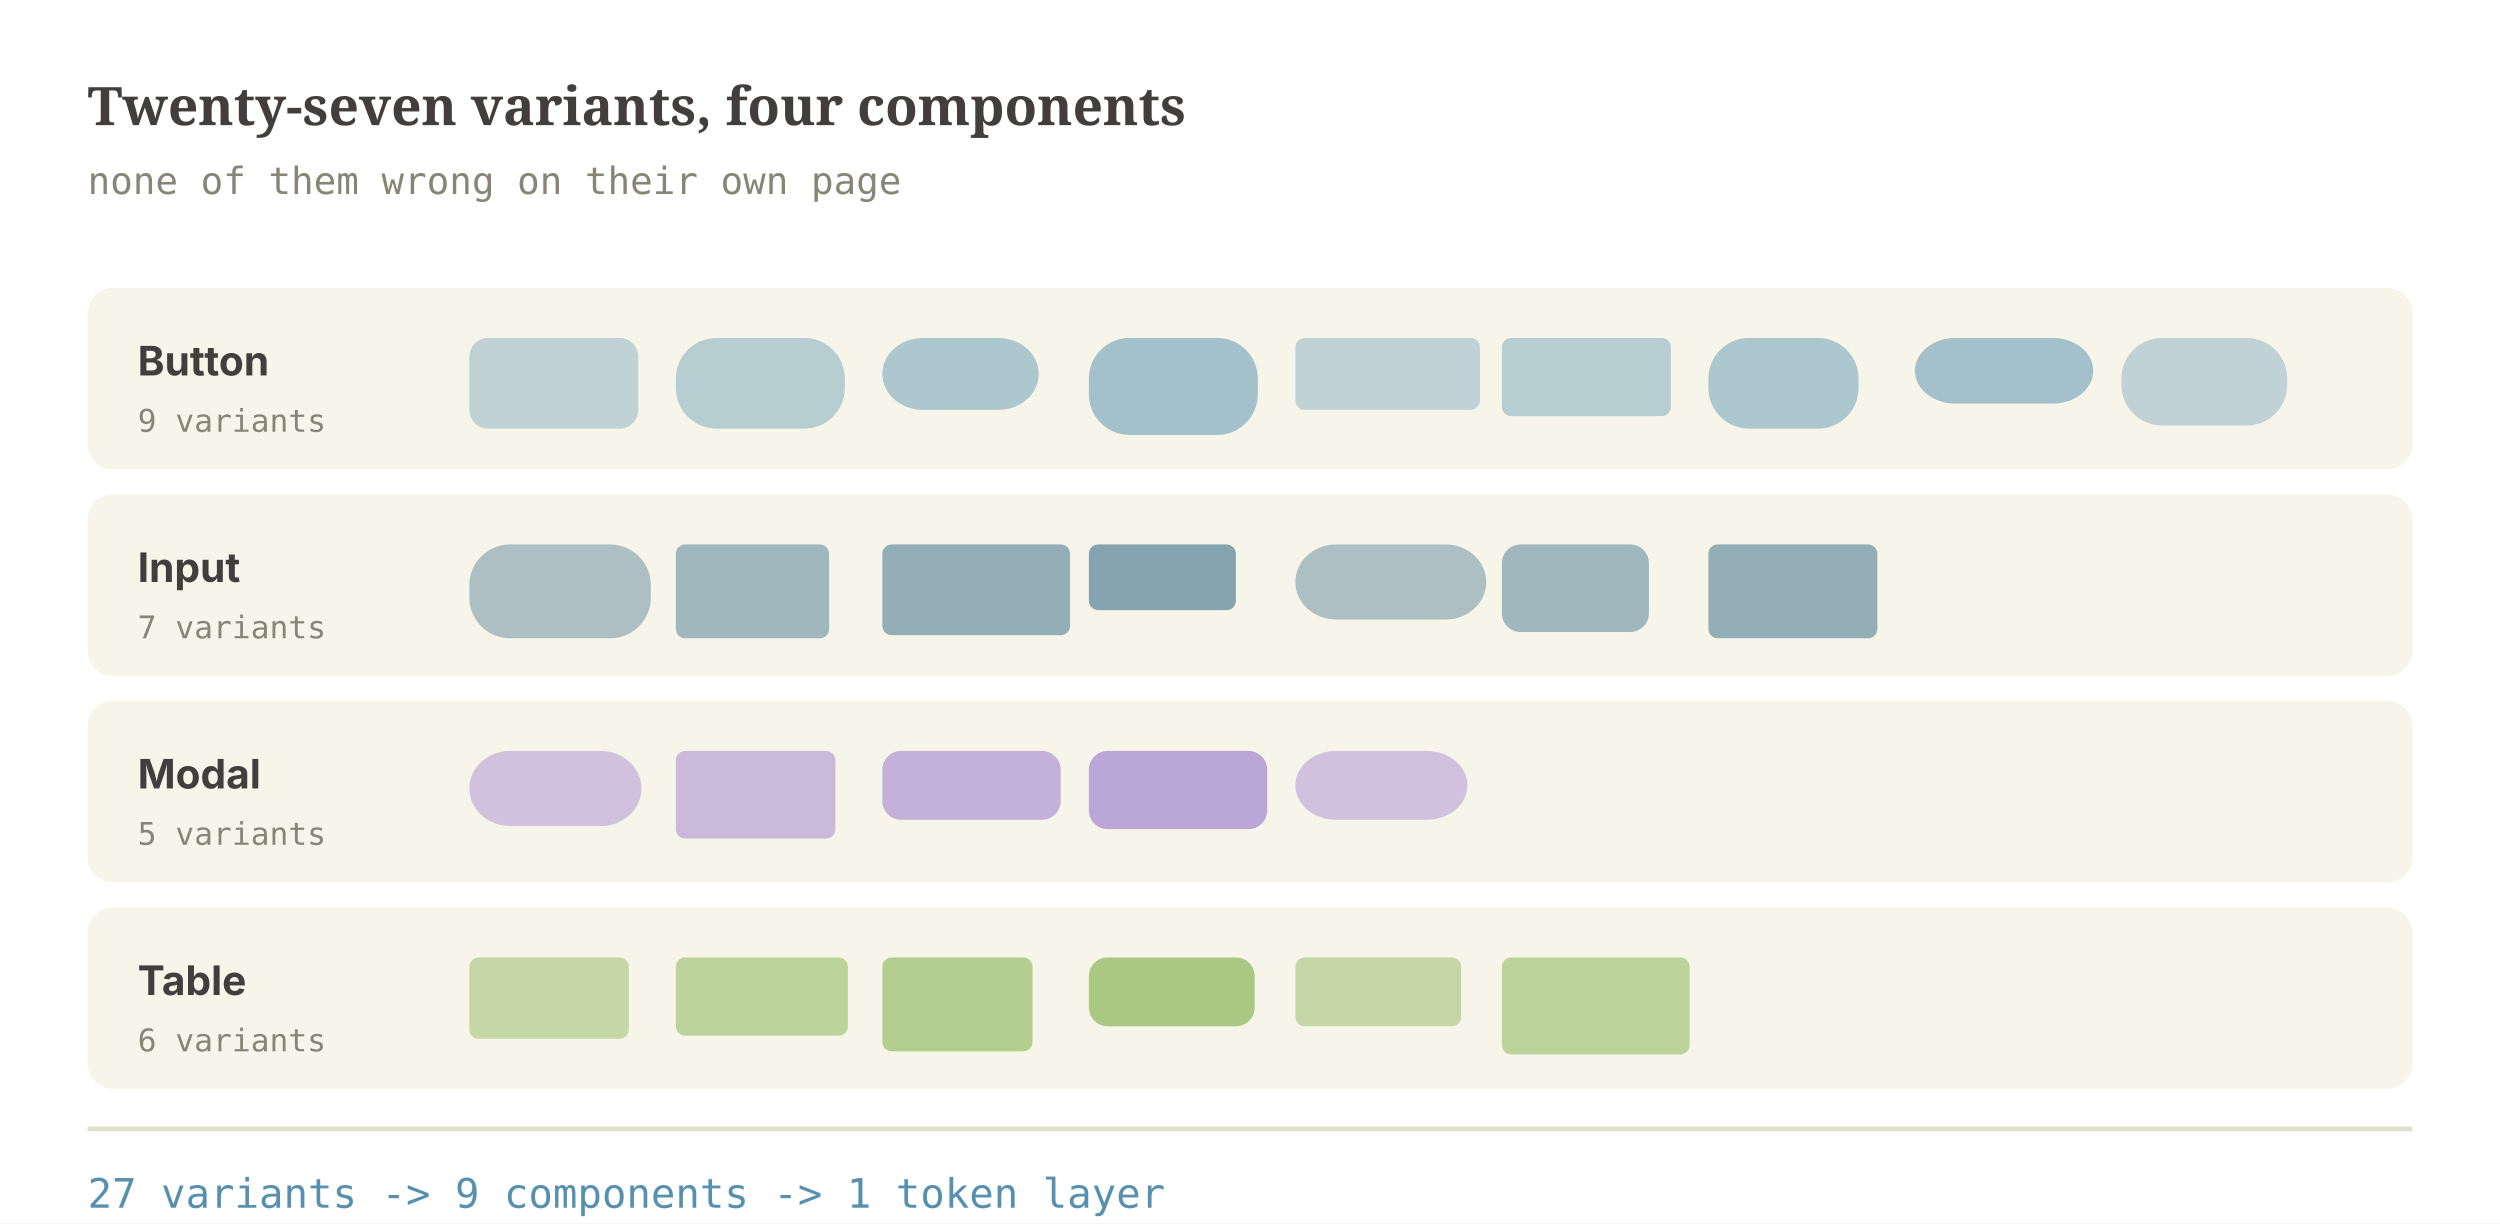
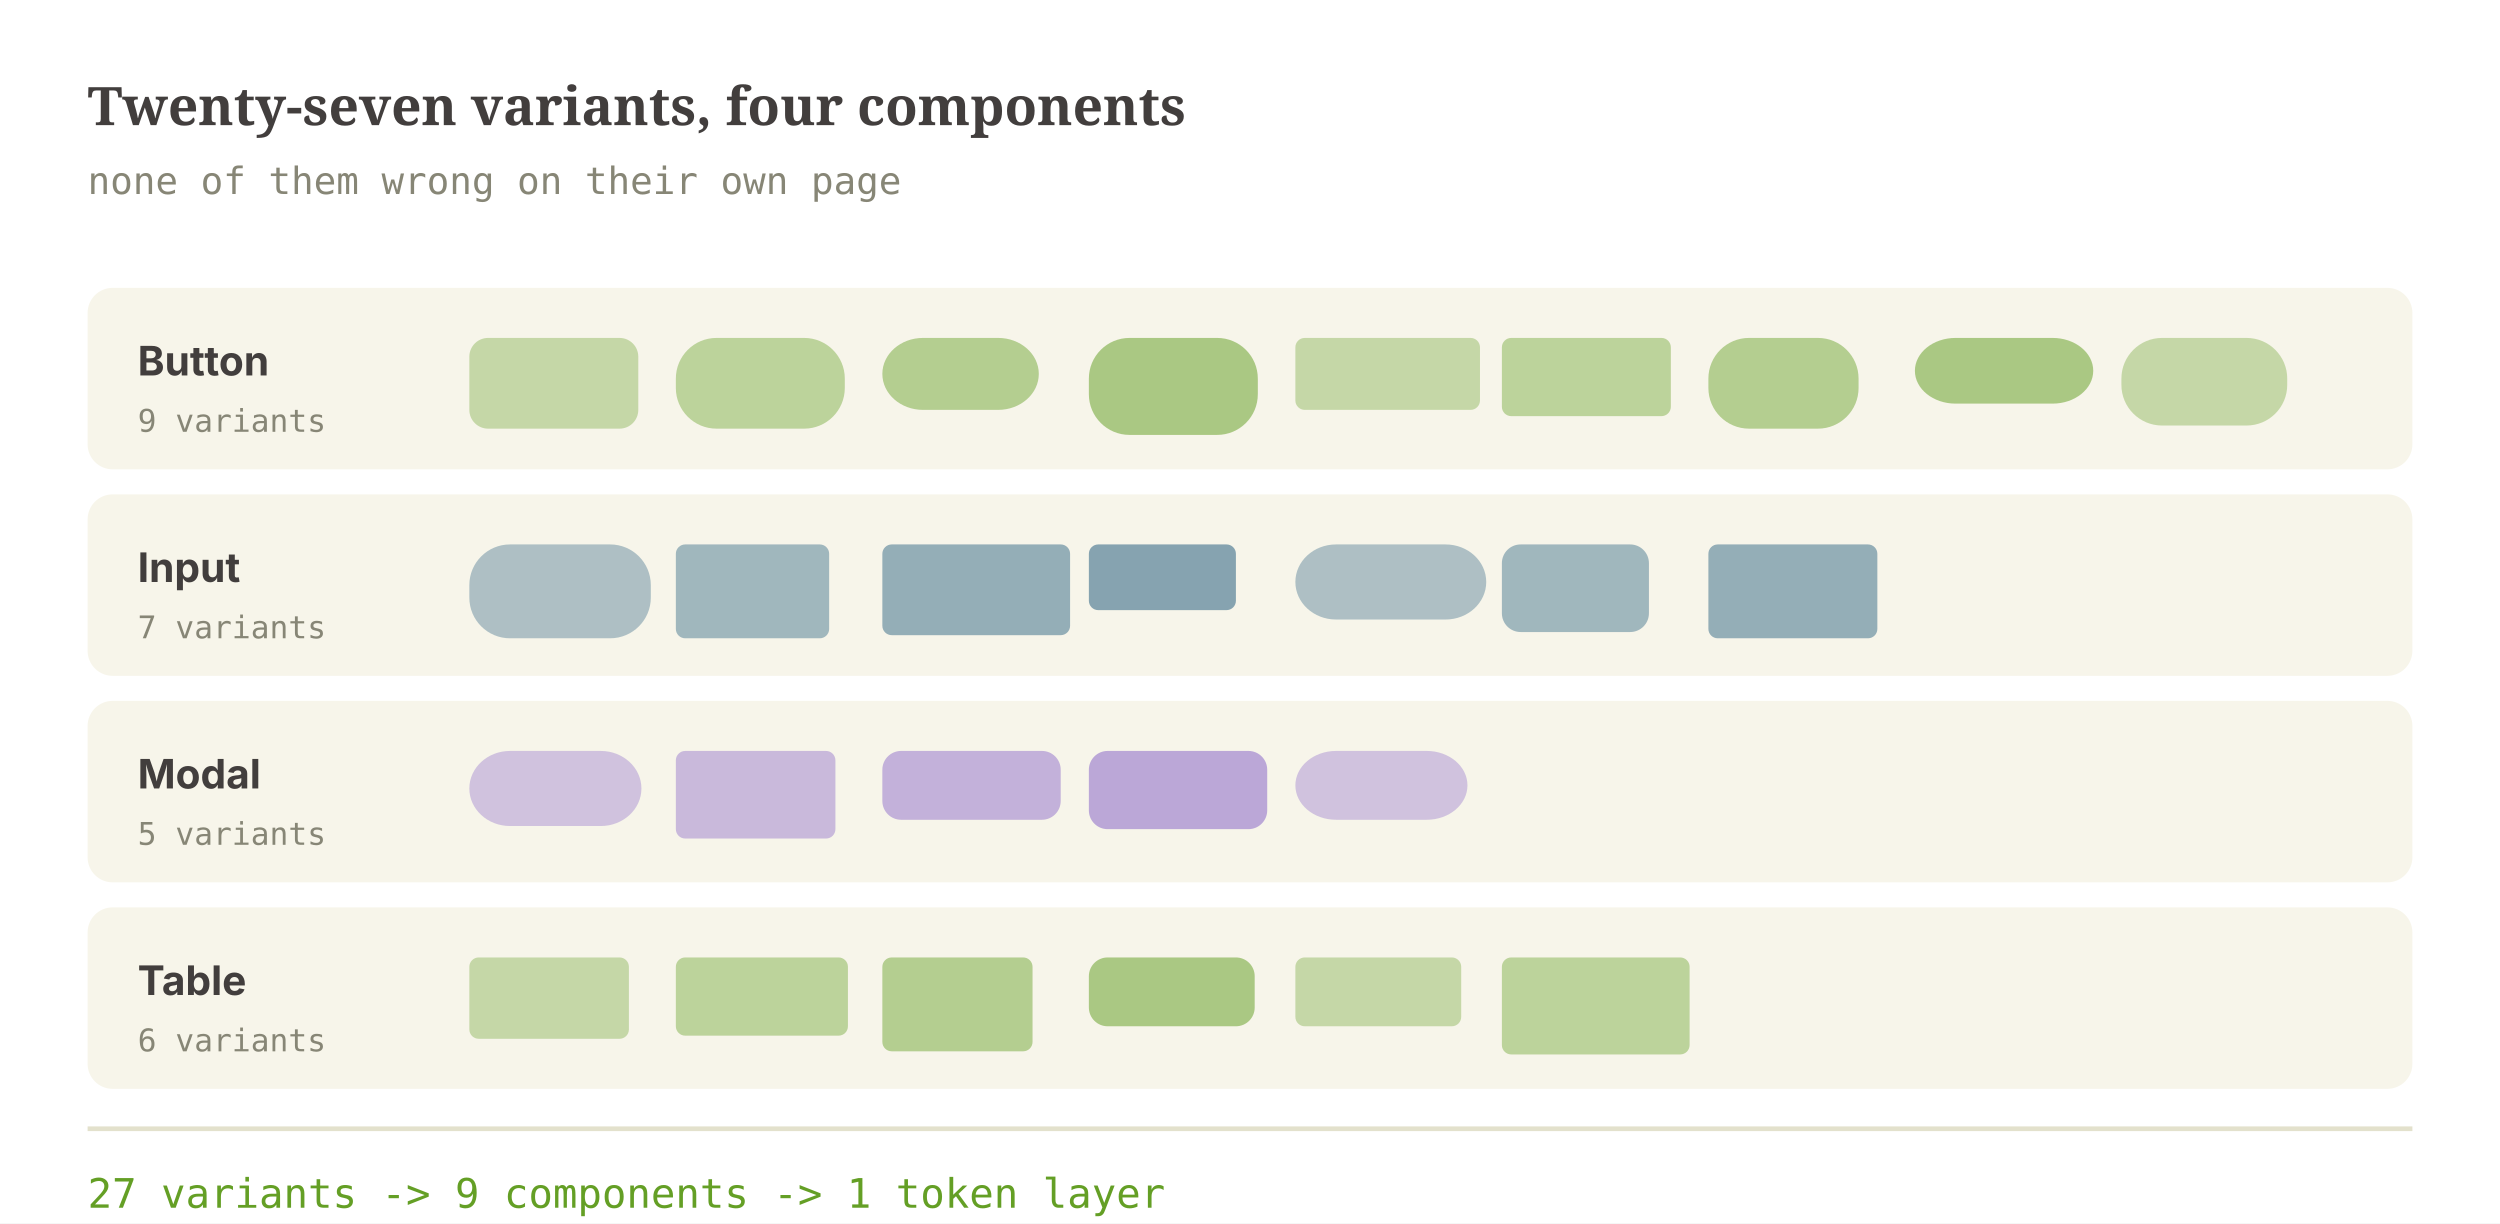
<svg xmlns="http://www.w3.org/2000/svg" width="799" height="391" viewBox="0 0 799 391" fill="none">
  <style>.v{animation:vv 8s ease-in-out infinite}@keyframes vv{0%,34%{opacity:.55}46%,90%{opacity:0}100%{opacity:.55}}.u{opacity:0;animation:uu 8s ease-in-out infinite}@keyframes uu{0%,34%{opacity:0}46%,90%{opacity:.9}100%{opacity:0}}@media (prefers-reduced-motion:reduce){*{animation:none!important}}</style>
  <rect width="799" height="391" fill="#FFFFFF" />
  <text x="28.0" y="40.0" font-family="'Mackinac','Fraunces',Georgia,serif" font-size="17" font-weight="600" fill="#423E3D" text-anchor="start">Twenty-seven variants, four components</text>
  <text x="28.0" y="62.0" font-family="'ApercuMono','JetBrains Mono',ui-monospace,monospace" font-size="12" font-weight="400" fill="#878676" text-anchor="start">none of them wrong on their own page</text>
  <rect x="28.0" y="92.0" width="743.0" height="58.0" rx="8.0" fill="#F7F5EA" />
  <text x="44.0" y="120.0" font-family="'Diatype','Inter',system-ui,sans-serif" font-size="13" font-weight="700" fill="#423E3D" text-anchor="start">Button</text>
  <text x="44.0" y="138.0" font-family="'ApercuMono','JetBrains Mono',ui-monospace,monospace" font-size="10" font-weight="400" fill="#878676" text-anchor="start">9 variants</text>
-   <rect x="150.0" y="108.0" width="54.0" height="29.0" rx="6.0" fill="#5690AE" opacity="0.34" class="v v0" style="animation-delay:0.00s" />
-   <rect x="150.0" y="108.0" width="54.0" height="26.0" rx="6.0" fill="#5690AE" opacity="0.90" class="u u0" style="animation-delay:0.00s" />
-   <rect x="216.0" y="108.0" width="54.0" height="29.0" rx="13.0" fill="#5690AE" opacity="0.40" class="v v0" style="animation-delay:0.04s" />
-   <rect x="216.0" y="108.0" width="54.0" height="26.0" rx="6.0" fill="#5690AE" opacity="0.90" class="u u0" style="animation-delay:0.04s" />
-   <rect x="282.0" y="108.0" width="50.0" height="23.0" rx="13.0" fill="#5690AE" opacity="0.46" class="v v0" style="animation-delay:0.08s" />
-   <rect x="282.0" y="108.0" width="54.0" height="26.0" rx="6.0" fill="#5690AE" opacity="0.90" class="u u0" style="animation-delay:0.08s" />
-   <rect x="348.0" y="108.0" width="54.0" height="31.0" rx="13.0" fill="#5690AE" opacity="0.52" class="v v0" style="animation-delay:0.12s" />
-   <rect x="348.0" y="108.0" width="54.0" height="26.0" rx="6.0" fill="#5690AE" opacity="0.90" class="u u0" style="animation-delay:0.12s" />
-   <rect x="414.0" y="108.0" width="59.0" height="23.0" rx="3.0" fill="#5690AE" opacity="0.34" class="v v0" style="animation-delay:0.16s" />
-   <rect x="414.0" y="108.0" width="54.0" height="26.0" rx="6.0" fill="#5690AE" opacity="0.90" class="u u0" style="animation-delay:0.16s" />
-   <rect x="480.0" y="108.0" width="54.0" height="25.0" rx="3.0" fill="#5690AE" opacity="0.40" class="v v0" style="animation-delay:0.20s" />
-   <rect x="480.0" y="108.0" width="54.0" height="26.0" rx="6.0" fill="#5690AE" opacity="0.90" class="u u0" style="animation-delay:0.20s" />
-   <rect x="546.0" y="108.0" width="48.0" height="29.0" rx="13.0" fill="#5690AE" opacity="0.46" class="v v0" style="animation-delay:0.24s" />
-   <rect x="546.0" y="108.0" width="54.0" height="26.0" rx="6.0" fill="#5690AE" opacity="0.90" class="u u0" style="animation-delay:0.24s" />
-   <rect x="612.0" y="108.0" width="57.0" height="21.0" rx="13.0" fill="#5690AE" opacity="0.52" class="v v0" style="animation-delay:0.28s" />
-   <rect x="612.0" y="108.0" width="54.0" height="26.0" rx="6.0" fill="#5690AE" opacity="0.90" class="u u0" style="animation-delay:0.28s" />
-   <rect x="678.0" y="108.0" width="53.0" height="28.0" rx="13.0" fill="#5690AE" opacity="0.34" class="v v0" style="animation-delay:0.32s" />
-   <rect x="678.0" y="108.0" width="54.0" height="26.0" rx="6.0" fill="#5690AE" opacity="0.90" class="u u0" style="animation-delay:0.32s" />
+   <rect x="150.0" y="108.0" width="54.0" height="29.0" rx="6.0" fill="#649F25" opacity="0.34" class="v v0" style="animation-delay:0.00s" />
+   <rect x="150.0" y="108.0" width="54.0" height="26.0" rx="6.0" fill="#649F25" opacity="0.90" class="u u0" style="animation-delay:0.00s" />
+   <rect x="216.0" y="108.0" width="54.0" height="29.0" rx="13.0" fill="#649F25" opacity="0.40" class="v v0" style="animation-delay:0.04s" />
+   <rect x="216.0" y="108.0" width="54.0" height="26.0" rx="6.0" fill="#649F25" opacity="0.90" class="u u0" style="animation-delay:0.04s" />
+   <rect x="282.0" y="108.0" width="50.0" height="23.0" rx="13.0" fill="#649F25" opacity="0.46" class="v v0" style="animation-delay:0.08s" />
+   <rect x="282.0" y="108.0" width="54.0" height="26.0" rx="6.0" fill="#649F25" opacity="0.90" class="u u0" style="animation-delay:0.08s" />
+   <rect x="348.0" y="108.0" width="54.0" height="31.0" rx="13.0" fill="#649F25" opacity="0.52" class="v v0" style="animation-delay:0.12s" />
+   <rect x="348.0" y="108.0" width="54.0" height="26.0" rx="6.0" fill="#649F25" opacity="0.90" class="u u0" style="animation-delay:0.12s" />
+   <rect x="414.0" y="108.0" width="59.0" height="23.0" rx="3.0" fill="#649F25" opacity="0.34" class="v v0" style="animation-delay:0.16s" />
+   <rect x="414.0" y="108.0" width="54.0" height="26.0" rx="6.0" fill="#649F25" opacity="0.90" class="u u0" style="animation-delay:0.16s" />
+   <rect x="480.0" y="108.0" width="54.0" height="25.0" rx="3.0" fill="#649F25" opacity="0.40" class="v v0" style="animation-delay:0.20s" />
+   <rect x="480.0" y="108.0" width="54.0" height="26.0" rx="6.0" fill="#649F25" opacity="0.90" class="u u0" style="animation-delay:0.20s" />
+   <rect x="546.0" y="108.0" width="48.0" height="29.0" rx="13.0" fill="#649F25" opacity="0.46" class="v v0" style="animation-delay:0.24s" />
+   <rect x="546.0" y="108.0" width="54.0" height="26.0" rx="6.0" fill="#649F25" opacity="0.90" class="u u0" style="animation-delay:0.24s" />
+   <rect x="612.0" y="108.0" width="57.0" height="21.0" rx="13.0" fill="#649F25" opacity="0.52" class="v v0" style="animation-delay:0.28s" />
+   <rect x="612.0" y="108.0" width="54.0" height="26.0" rx="6.0" fill="#649F25" opacity="0.90" class="u u0" style="animation-delay:0.28s" />
+   <rect x="678.0" y="108.0" width="53.0" height="28.0" rx="13.0" fill="#649F25" opacity="0.34" class="v v0" style="animation-delay:0.32s" />
+   <rect x="678.0" y="108.0" width="54.0" height="26.0" rx="6.0" fill="#649F25" opacity="0.90" class="u u0" style="animation-delay:0.32s" />
  <rect x="28.0" y="158.0" width="743.0" height="58.0" rx="8.0" fill="#F7F5EA" />
  <text x="44.0" y="186.0" font-family="'Diatype','Inter',system-ui,sans-serif" font-size="13" font-weight="700" fill="#423E3D" text-anchor="start">Input</text>
  <text x="44.0" y="204.0" font-family="'ApercuMono','JetBrains Mono',ui-monospace,monospace" font-size="10" font-weight="400" fill="#878676" text-anchor="start">7 variants</text>
  <rect x="150.0" y="174.0" width="58.0" height="30.0" rx="13.0" fill="#1F597B" opacity="0.34" class="v v1" style="animation-delay:0.00s" />
  <rect x="150.0" y="174.0" width="54.0" height="26.0" rx="6.0" fill="#1F597B" opacity="0.90" class="u u1" style="animation-delay:0.00s" />
  <rect x="216.0" y="174.0" width="49.0" height="30.0" rx="3.0" fill="#1F597B" opacity="0.40" class="v v1" style="animation-delay:0.04s" />
  <rect x="216.0" y="174.0" width="54.0" height="26.0" rx="6.0" fill="#1F597B" opacity="0.90" class="u u1" style="animation-delay:0.04s" />
  <rect x="282.0" y="174.0" width="60.0" height="29.0" rx="3.0" fill="#1F597B" opacity="0.46" class="v v1" style="animation-delay:0.08s" />
  <rect x="282.0" y="174.0" width="54.0" height="26.0" rx="6.0" fill="#1F597B" opacity="0.90" class="u u1" style="animation-delay:0.08s" />
  <rect x="348.0" y="174.0" width="47.0" height="21.0" rx="3.0" fill="#1F597B" opacity="0.52" class="v v1" style="animation-delay:0.12s" />
  <rect x="348.0" y="174.0" width="54.0" height="26.0" rx="6.0" fill="#1F597B" opacity="0.90" class="u u1" style="animation-delay:0.12s" />
  <rect x="414.0" y="174.0" width="61.0" height="24.0" rx="13.0" fill="#1F597B" opacity="0.34" class="v v1" style="animation-delay:0.16s" />
  <rect x="414.0" y="174.0" width="54.0" height="26.0" rx="6.0" fill="#1F597B" opacity="0.90" class="u u1" style="animation-delay:0.16s" />
  <rect x="480.0" y="174.0" width="47.0" height="28.0" rx="6.0" fill="#1F597B" opacity="0.40" class="v v1" style="animation-delay:0.20s" />
  <rect x="480.0" y="174.0" width="54.0" height="26.0" rx="6.0" fill="#1F597B" opacity="0.90" class="u u1" style="animation-delay:0.20s" />
  <rect x="546.0" y="174.0" width="54.0" height="30.0" rx="3.0" fill="#1F597B" opacity="0.46" class="v v1" style="animation-delay:0.24s" />
  <rect x="546.0" y="174.0" width="54.0" height="26.0" rx="6.0" fill="#1F597B" opacity="0.90" class="u u1" style="animation-delay:0.24s" />
  <rect x="28.0" y="224.0" width="743.0" height="58.0" rx="8.0" fill="#F7F5EA" />
  <text x="44.0" y="252.0" font-family="'Diatype','Inter',system-ui,sans-serif" font-size="13" font-weight="700" fill="#423E3D" text-anchor="start">Modal</text>
  <text x="44.0" y="270.0" font-family="'ApercuMono','JetBrains Mono',ui-monospace,monospace" font-size="10" font-weight="400" fill="#878676" text-anchor="start">5 variants</text>
  <rect x="150.0" y="240.0" width="55.0" height="24.0" rx="13.0" fill="#8460C6" opacity="0.34" class="v v2" style="animation-delay:0.00s" />
  <rect x="150.0" y="240.0" width="54.0" height="26.0" rx="6.0" fill="#8460C6" opacity="0.90" class="u u2" style="animation-delay:0.00s" />
  <rect x="216.0" y="240.0" width="51.0" height="28.0" rx="3.0" fill="#8460C6" opacity="0.40" class="v v2" style="animation-delay:0.04s" />
  <rect x="216.0" y="240.0" width="54.0" height="26.0" rx="6.0" fill="#8460C6" opacity="0.90" class="u u2" style="animation-delay:0.04s" />
  <rect x="282.0" y="240.0" width="57.0" height="22.0" rx="6.0" fill="#8460C6" opacity="0.46" class="v v2" style="animation-delay:0.08s" />
  <rect x="282.0" y="240.0" width="54.0" height="26.0" rx="6.0" fill="#8460C6" opacity="0.90" class="u u2" style="animation-delay:0.08s" />
  <rect x="348.0" y="240.0" width="57.0" height="25.0" rx="6.0" fill="#8460C6" opacity="0.52" class="v v2" style="animation-delay:0.12s" />
  <rect x="348.0" y="240.0" width="54.0" height="26.0" rx="6.0" fill="#8460C6" opacity="0.90" class="u u2" style="animation-delay:0.12s" />
  <rect x="414.0" y="240.0" width="55.0" height="22.0" rx="13.0" fill="#8460C6" opacity="0.34" class="v v2" style="animation-delay:0.16s" />
  <rect x="414.0" y="240.0" width="54.0" height="26.0" rx="6.0" fill="#8460C6" opacity="0.90" class="u u2" style="animation-delay:0.16s" />
  <rect x="28.0" y="290.0" width="743.0" height="58.0" rx="8.0" fill="#F7F5EA" />
  <text x="44.0" y="318.0" font-family="'Diatype','Inter',system-ui,sans-serif" font-size="13" font-weight="700" fill="#423E3D" text-anchor="start">Table</text>
  <text x="44.0" y="336.0" font-family="'ApercuMono','JetBrains Mono',ui-monospace,monospace" font-size="10" font-weight="400" fill="#878676" text-anchor="start">6 variants</text>
  <rect x="150.0" y="306.0" width="51.0" height="26.0" rx="3.0" fill="#649F25" opacity="0.34" class="v v3" style="animation-delay:0.00s" />
  <rect x="150.0" y="306.0" width="54.0" height="26.0" rx="6.0" fill="#649F25" opacity="0.90" class="u u3" style="animation-delay:0.00s" />
  <rect x="216.0" y="306.0" width="55.0" height="25.0" rx="3.0" fill="#649F25" opacity="0.40" class="v v3" style="animation-delay:0.04s" />
  <rect x="216.0" y="306.0" width="54.0" height="26.0" rx="6.0" fill="#649F25" opacity="0.90" class="u u3" style="animation-delay:0.04s" />
  <rect x="282.0" y="306.0" width="48.0" height="30.0" rx="3.0" fill="#649F25" opacity="0.46" class="v v3" style="animation-delay:0.08s" />
  <rect x="282.0" y="306.0" width="54.0" height="26.0" rx="6.0" fill="#649F25" opacity="0.90" class="u u3" style="animation-delay:0.08s" />
  <rect x="348.0" y="306.0" width="53.0" height="22.0" rx="6.0" fill="#649F25" opacity="0.52" class="v v3" style="animation-delay:0.12s" />
  <rect x="348.0" y="306.0" width="54.0" height="26.0" rx="6.0" fill="#649F25" opacity="0.90" class="u u3" style="animation-delay:0.12s" />
  <rect x="414.0" y="306.0" width="53.0" height="22.0" rx="3.0" fill="#649F25" opacity="0.34" class="v v3" style="animation-delay:0.16s" />
  <rect x="414.0" y="306.0" width="54.0" height="26.0" rx="6.0" fill="#649F25" opacity="0.90" class="u u3" style="animation-delay:0.16s" />
  <rect x="480.0" y="306.0" width="60.0" height="31.0" rx="3.0" fill="#649F25" opacity="0.40" class="v v3" style="animation-delay:0.20s" />
  <rect x="480.0" y="306.0" width="54.0" height="26.0" rx="6.0" fill="#649F25" opacity="0.90" class="u u3" style="animation-delay:0.20s" />
  <rect x="28.0" y="360.0" width="743.0" height="1.5" rx="0.0" fill="#E3E1CC" />
-   <text x="28.0" y="386.0" font-family="'ApercuMono','JetBrains Mono',ui-monospace,monospace" font-size="13" font-weight="500" fill="#5690AE" text-anchor="start">27 variants  -&gt;  9 components  -&gt;  1 token layer</text>
+   <text x="28.0" y="386.0" font-family="'ApercuMono','JetBrains Mono',ui-monospace,monospace" font-size="13" font-weight="500" fill="#649F25" text-anchor="start">27 variants  -&gt;  9 components  -&gt;  1 token layer</text>
</svg>
